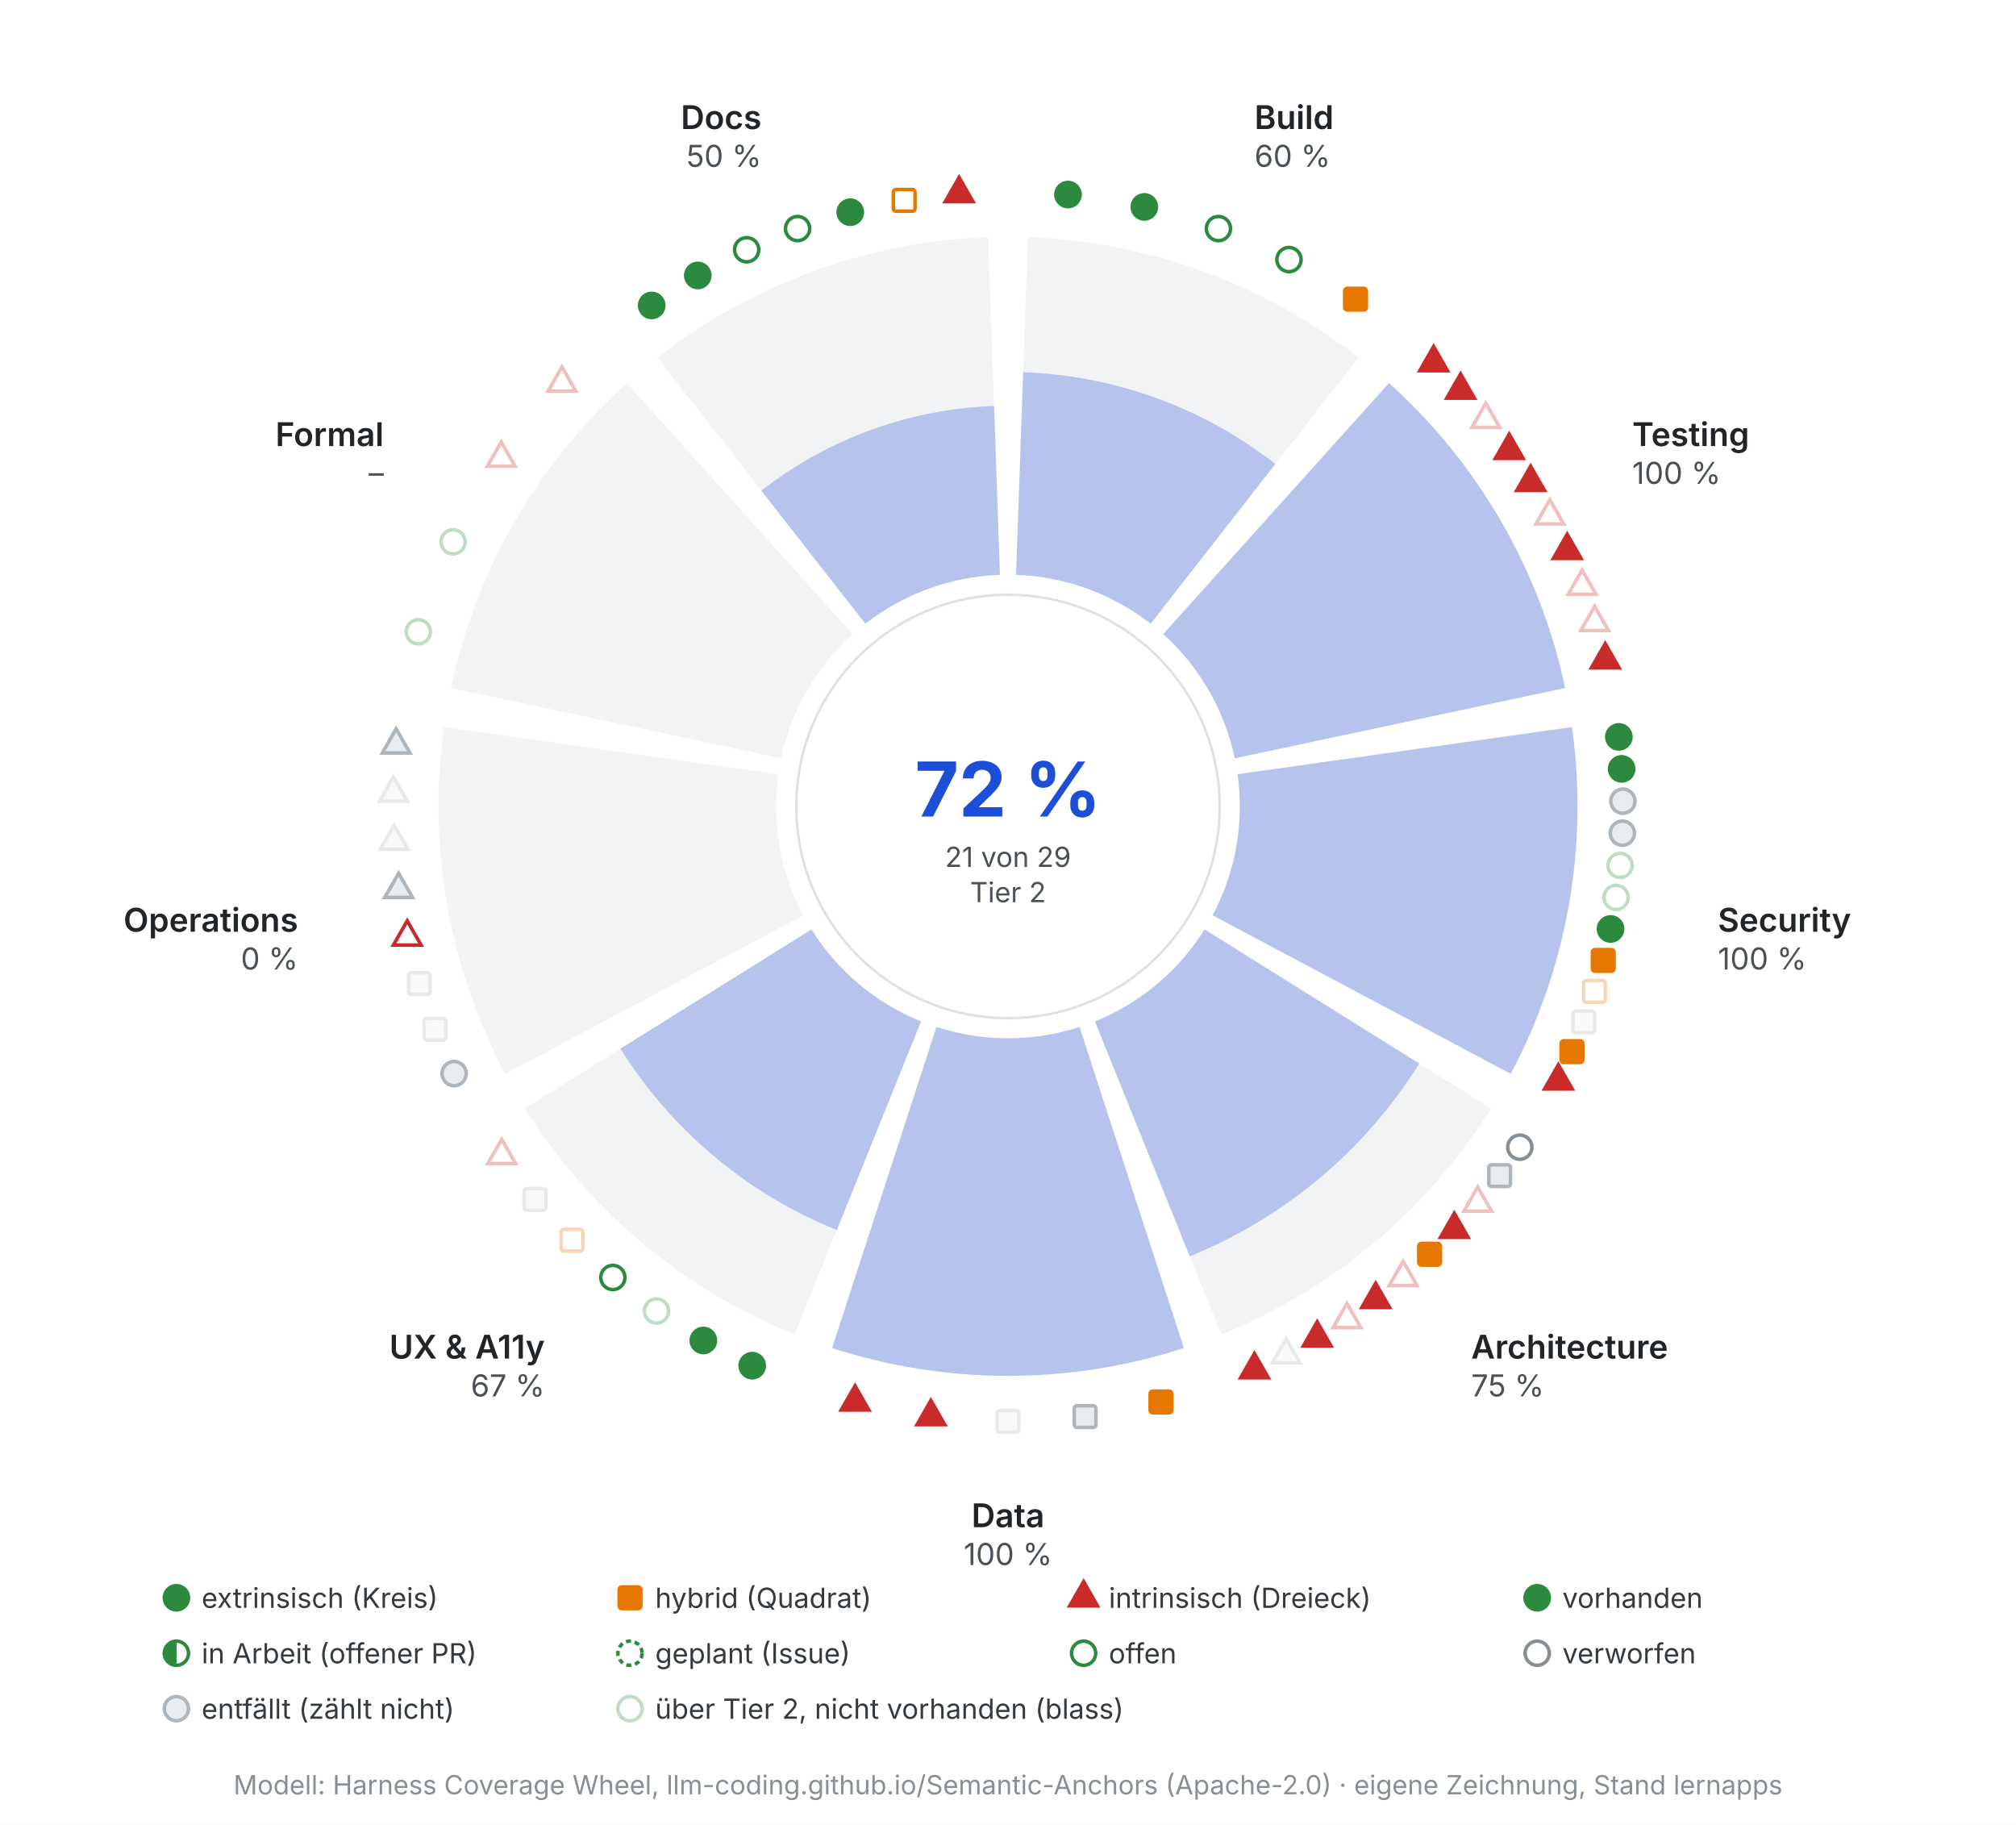
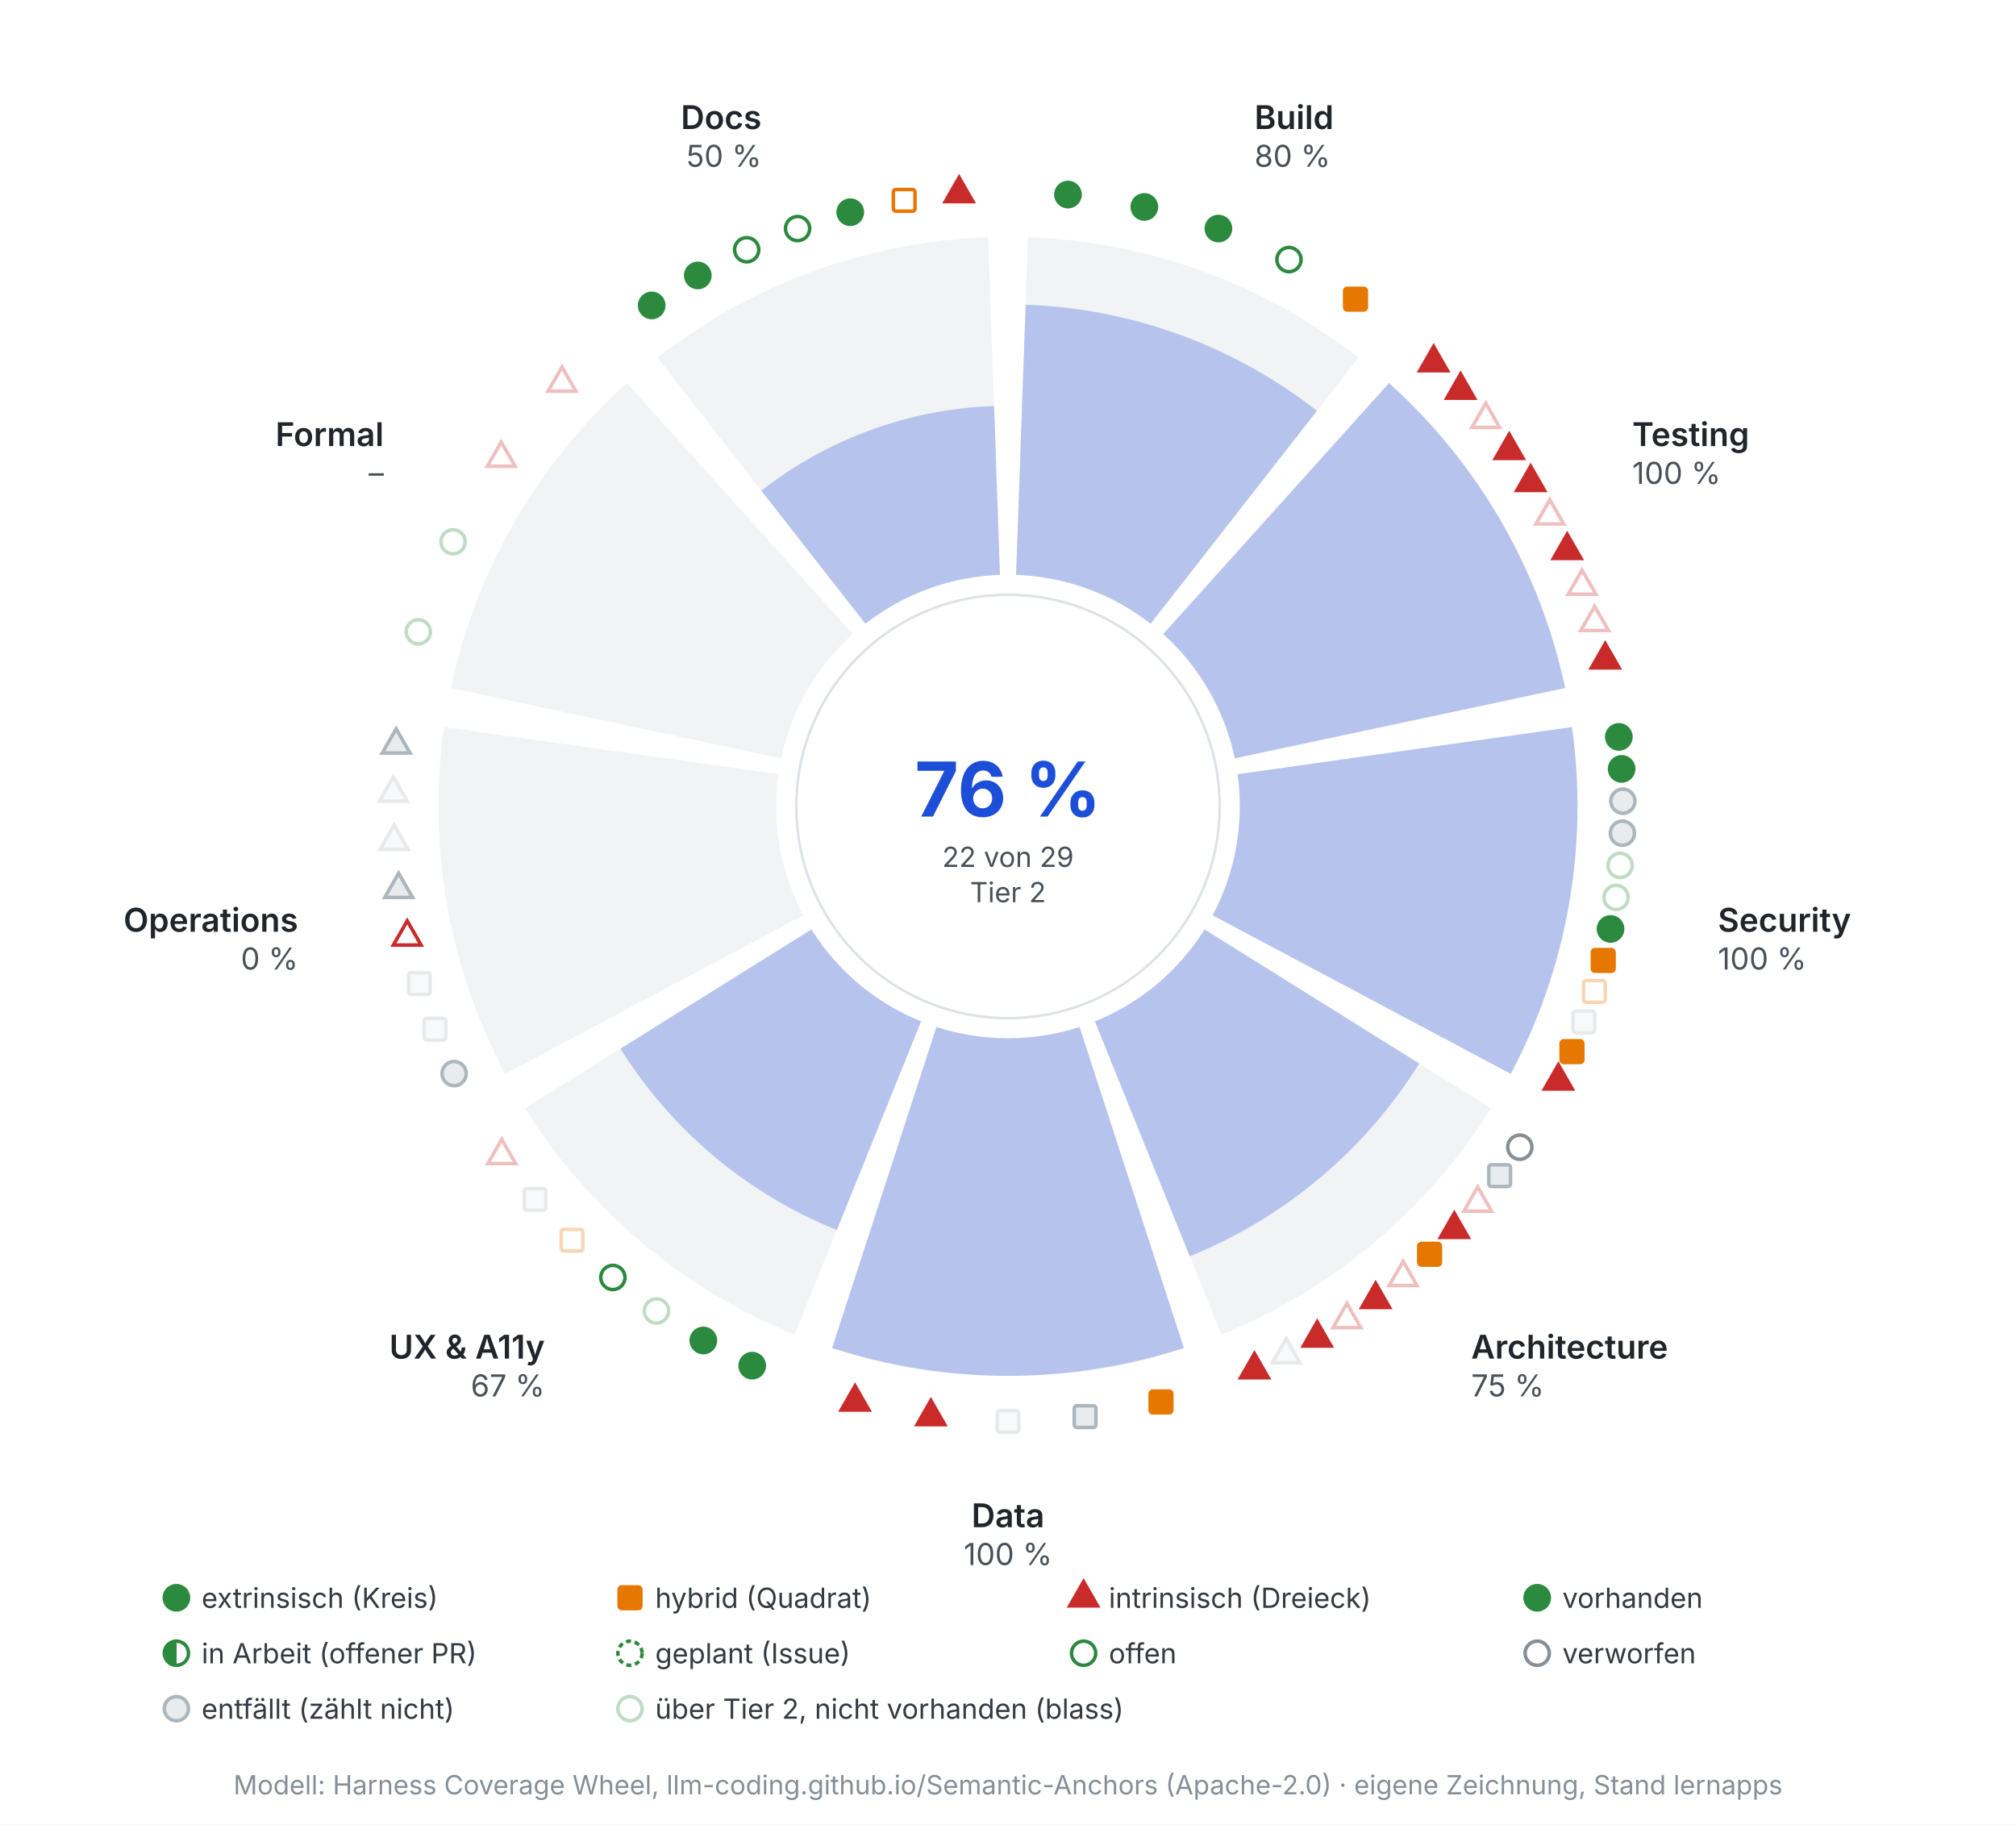
<svg xmlns="http://www.w3.org/2000/svg" viewBox="0 0 800 724" width="800" height="724" role="img" font-family="system-ui, -apple-system, 'Segoe UI', sans-serif">
  <defs>
    <linearGradient id="halb-G">
      <stop offset="50%" stop-color="#2b8a3e" />
      <stop offset="50%" stop-color="#fff" />
    </linearGradient>
    <linearGradient id="halb-A">
      <stop offset="50%" stop-color="#e67700" />
      <stop offset="50%" stop-color="#fff" />
    </linearGradient>
    <linearGradient id="halb-R">
      <stop offset="50%" stop-color="#c92a2a" />
      <stop offset="50%" stop-color="#fff" />
    </linearGradient>
  </defs>
  <rect width="800" height="724" fill="#fff" />
  <path d="M407.9 94.1 A226 226 0 0 1 539.1 141.9 L456.6 247.5 A92 92 0 0 0 403.2 228.1 Z" fill="#f1f3f5" />
-   <path d="M406 147.7 A172.4 172.4 0 0 1 506.1 184.1 L456.6 247.5 A92 92 0 0 0 403.2 228.1 Z" fill="#1d4ed8" fill-opacity="0.28" />
+   <path d="M407 120.9 A199.2 199.2 0 0 1 522.6 163 L456.6 247.5 A92 92 0 0 0 403.2 228.1 Z" fill="#1d4ed8" fill-opacity="0.28" />
  <circle cx="423.8" cy="77.2" r="4.8" fill="#2b8a3e" stroke="#2b8a3e" stroke-width="1.4" />
  <circle cx="454.1" cy="82.1" r="4.8" fill="#2b8a3e" stroke="#2b8a3e" stroke-width="1.4" />
-   <circle cx="483.5" cy="90.7" r="4.8" fill="#fff" stroke="#2b8a3e" stroke-width="1.4" />
+   <circle cx="483.5" cy="90.7" r="4.8" fill="#2b8a3e" stroke="#2b8a3e" stroke-width="1.4" />
  <circle cx="511.5" cy="103" r="4.8" fill="#fff" stroke="#2b8a3e" stroke-width="1.4" />
  <rect x="533.6" y="114.4" width="8.6" height="8.6" rx="1" fill="#e67700" stroke="#e67700" stroke-width="1.4" />
  <text x="497.8" y="51.2" text-anchor="start" font-size="13" font-weight="600" fill="#212529">Build</text>
-   <text x="497.8" y="66.2" text-anchor="start" font-size="12" fill="#495057">60 %</text>
+   <text x="497.8" y="66.2" text-anchor="start" font-size="12" fill="#495057">80 %</text>
  <path d="M551.2 152 A226 226 0 0 1 621.1 273 L490 300.9 A92 92 0 0 0 461.6 251.6 Z" fill="#f1f3f5" />
  <path d="M551.2 152 A226 226 0 0 1 621.1 273 L490 300.9 A92 92 0 0 0 461.6 251.6 Z" fill="#1d4ed8" fill-opacity="0.28" />
  <polygon points="568.9,137.5 574.4,147.1 563.4,147.1" fill="#c92a2a" stroke="#c92a2a" stroke-width="1.4" />
  <polygon points="579.6,148.4 585.1,158 574.1,158" fill="#c92a2a" stroke="#c92a2a" stroke-width="1.4" />
  <polygon points="589.6,160 595.1,169.6 584.1,169.6" fill="#fff" stroke="#c92a2a" stroke-width="1.4" opacity="0.3" />
  <polygon points="598.9,172.3 604.4,181.9 593.4,181.9" fill="#c92a2a" stroke="#c92a2a" stroke-width="1.4" />
  <polygon points="607.4,185 612.9,194.6 601.9,194.6" fill="#c92a2a" stroke="#c92a2a" stroke-width="1.4" />
  <polygon points="615,198.3 620.5,207.9 609.5,207.9" fill="#fff" stroke="#c92a2a" stroke-width="1.4" opacity="0.3" />
  <polygon points="621.9,212 627.4,221.6 616.4,221.6" fill="#c92a2a" stroke="#c92a2a" stroke-width="1.4" />
  <polygon points="627.8,226.2 633.3,235.8 622.3,235.8" fill="#fff" stroke="#c92a2a" stroke-width="1.4" opacity="0.3" />
  <polygon points="632.8,240.6 638.3,250.2 627.3,250.2" fill="#fff" stroke="#c92a2a" stroke-width="1.4" opacity="0.3" />
  <polygon points="637,255.4 642.5,265 631.5,265" fill="#c92a2a" stroke="#c92a2a" stroke-width="1.4" />
  <text x="647.7" y="177" text-anchor="start" font-size="13" font-weight="600" fill="#212529">Testing</text>
  <text x="647.7" y="192" text-anchor="start" font-size="12" fill="#495057">100 %</text>
  <path d="M623.8 288.5 A226 226 0 0 1 599.5 426.1 L481.2 363.2 A92 92 0 0 0 491.1 307.2 Z" fill="#f1f3f5" />
  <path d="M623.8 288.5 A226 226 0 0 1 599.5 426.1 L481.2 363.2 A92 92 0 0 0 491.1 307.2 Z" fill="#1d4ed8" fill-opacity="0.28" />
  <circle cx="642.4" cy="292.4" r="4.8" fill="#2b8a3e" stroke="#2b8a3e" stroke-width="1.4" />
  <circle cx="643.5" cy="305.1" r="4.8" fill="#2b8a3e" stroke="#2b8a3e" stroke-width="1.4" />
  <circle cx="644" cy="317.9" r="4.8" fill="#e9ecef" stroke="#adb5bd" stroke-width="1.4" />
  <circle cx="643.8" cy="330.6" r="4.8" fill="#e9ecef" stroke="#adb5bd" stroke-width="1.4" />
  <circle cx="642.9" cy="343.4" r="4.8" fill="#fff" stroke="#2b8a3e" stroke-width="1.4" opacity="0.3" />
  <circle cx="641.3" cy="356.1" r="4.8" fill="#fff" stroke="#2b8a3e" stroke-width="1.4" opacity="0.3" />
  <circle cx="639.1" cy="368.6" r="4.8" fill="#2b8a3e" stroke="#2b8a3e" stroke-width="1.4" />
  <rect x="631.9" y="376.8" width="8.6" height="8.6" rx="1" fill="#e67700" stroke="#e67700" stroke-width="1.4" />
  <rect x="628.4" y="389.1" width="8.6" height="8.6" rx="1" fill="#fff" stroke="#e67700" stroke-width="1.4" opacity="0.3" />
  <rect x="624.2" y="401.2" width="8.6" height="8.6" rx="1" fill="#e9ecef" stroke="#adb5bd" stroke-width="1.4" opacity="0.3" />
  <rect x="619.5" y="413" width="8.6" height="8.6" rx="1" fill="#e67700" stroke="#e67700" stroke-width="1.4" />
  <polygon points="618.4,422.5 623.9,432.1 612.9,432.1" fill="#c92a2a" stroke="#c92a2a" stroke-width="1.4" />
  <text x="681.7" y="369.7" text-anchor="start" font-size="13" font-weight="600" fill="#212529">Security</text>
  <text x="681.7" y="384.7" text-anchor="start" font-size="12" fill="#495057">100 %</text>
  <path d="M591.7 439.8 A226 226 0 0 1 484.7 529.5 L434.5 405.3 A92 92 0 0 0 478 368.8 Z" fill="#f1f3f5" />
  <path d="M563.2 422 A192.5 192.5 0 0 1 472.1 498.5 L434.5 405.3 A92 92 0 0 0 478 368.8 Z" fill="#1d4ed8" fill-opacity="0.28" />
  <circle cx="603.1" cy="455.2" r="4.8" fill="#fff" stroke="#868e96" stroke-width="1.4" />
  <rect x="590.8" y="462.2" width="8.6" height="8.6" rx="1" fill="#e9ecef" stroke="#adb5bd" stroke-width="1.4" />
  <polygon points="586.4,471 591.9,480.6 580.9,480.6" fill="#fff" stroke="#c92a2a" stroke-width="1.4" opacity="0.3" />
  <polygon points="577.1,481.4 582.6,491 571.6,491" fill="#c92a2a" stroke="#c92a2a" stroke-width="1.4" />
  <rect x="563" y="493.4" width="8.6" height="8.6" rx="1" fill="#e67700" stroke="#e67700" stroke-width="1.4" />
  <polygon points="556.8,500.5 562.3,510.1 551.3,510.1" fill="#fff" stroke="#c92a2a" stroke-width="1.4" opacity="0.3" />
  <polygon points="545.9,509.2 551.4,518.8 540.4,518.8" fill="#c92a2a" stroke="#c92a2a" stroke-width="1.4" />
  <polygon points="534.5,517.2 540,526.8 529,526.8" fill="#fff" stroke="#c92a2a" stroke-width="1.4" opacity="0.3" />
  <polygon points="522.7,524.5 528.2,534.1 517.2,534.1" fill="#c92a2a" stroke="#c92a2a" stroke-width="1.4" />
  <polygon points="510.4,531.2 515.9,540.8 504.9,540.8" fill="#e9ecef" stroke="#adb5bd" stroke-width="1.4" opacity="0.3" />
  <polygon points="497.8,537.1 503.3,546.7 492.3,546.7" fill="#c92a2a" stroke="#c92a2a" stroke-width="1.4" />
  <text x="583.8" y="539.1" text-anchor="start" font-size="13" font-weight="600" fill="#212529">Architecture</text>
  <text x="583.8" y="554.1" text-anchor="start" font-size="12" fill="#495057">75 %</text>
  <path d="M469.8 534.9 A226 226 0 0 1 330.2 534.9 L371.6 407.5 A92 92 0 0 0 428.4 407.5 Z" fill="#f1f3f5" />
  <path d="M469.8 534.9 A226 226 0 0 1 330.2 534.9 L371.6 407.5 A92 92 0 0 0 428.4 407.5 Z" fill="#1d4ed8" fill-opacity="0.28" />
  <rect x="456.4" y="552" width="8.6" height="8.6" rx="1" fill="#e67700" stroke="#e67700" stroke-width="1.4" />
  <rect x="426.3" y="557.8" width="8.6" height="8.6" rx="1" fill="#e9ecef" stroke="#adb5bd" stroke-width="1.4" />
  <rect x="395.7" y="559.7" width="8.6" height="8.6" rx="1" fill="#e9ecef" stroke="#adb5bd" stroke-width="1.4" opacity="0.3" />
  <polygon points="369.4,555.7 374.9,565.3 363.9,565.3" fill="#c92a2a" stroke="#c92a2a" stroke-width="1.4" />
  <polygon points="339.3,549.9 344.8,559.5 333.8,559.5" fill="#c92a2a" stroke="#c92a2a" stroke-width="1.4" />
  <text x="400" y="606" text-anchor="middle" font-size="13" font-weight="600" fill="#212529">Data</text>
  <text x="400" y="621" text-anchor="middle" font-size="12" fill="#495057">100 %</text>
  <path d="M315.3 529.5 A226 226 0 0 1 208.3 439.8 L322 368.8 A92 92 0 0 0 365.5 405.3 Z" fill="#f1f3f5" />
  <path d="M332.1 488.1 A181.333 181.333 0 0 1 246.2 416.1 L322 368.8 A92 92 0 0 0 365.5 405.3 Z" fill="#1d4ed8" fill-opacity="0.28" />
  <circle cx="298.5" cy="541.9" r="4.8" fill="#2b8a3e" stroke="#2b8a3e" stroke-width="1.4" />
  <circle cx="279.1" cy="531.9" r="4.8" fill="#2b8a3e" stroke="#2b8a3e" stroke-width="1.4" />
  <circle cx="260.5" cy="520.2" r="4.8" fill="#fff" stroke="#2b8a3e" stroke-width="1.4" opacity="0.3" />
  <circle cx="243.2" cy="506.9" r="4.8" fill="#fff" stroke="#2b8a3e" stroke-width="1.4" />
  <rect x="222.7" y="487.8" width="8.6" height="8.6" rx="1" fill="#fff" stroke="#e67700" stroke-width="1.4" opacity="0.3" />
  <rect x="208" y="471.6" width="8.6" height="8.6" rx="1" fill="#e9ecef" stroke="#adb5bd" stroke-width="1.4" opacity="0.3" />
  <polygon points="199.1,452.1 204.6,461.7 193.6,461.7" fill="#fff" stroke="#c92a2a" stroke-width="1.4" opacity="0.3" />
  <text x="216.2" y="539.1" text-anchor="end" font-size="13" font-weight="600" fill="#212529">UX &amp; A11y</text>
  <text x="216.2" y="554.1" text-anchor="end" font-size="12" fill="#495057">67 %</text>
  <path d="M200.5 426.1 A226 226 0 0 1 176.2 288.5 L308.9 307.2 A92 92 0 0 0 318.8 363.2 Z" fill="#f1f3f5" />
  <circle cx="180.2" cy="426" r="4.8" fill="#e9ecef" stroke="#adb5bd" stroke-width="1.4" />
  <rect x="168.3" y="404.1" width="8.6" height="8.6" rx="1" fill="#e9ecef" stroke="#adb5bd" stroke-width="1.4" opacity="0.3" />
  <rect x="162.1" y="386" width="8.6" height="8.6" rx="1" fill="#e9ecef" stroke="#adb5bd" stroke-width="1.4" opacity="0.3" />
  <polygon points="161.6,365.4 167.1,375 156.1,375" fill="#fff" stroke="#c92a2a" stroke-width="1.4" />
  <polygon points="158.2,346.5 163.7,356.1 152.7,356.1" fill="#e9ecef" stroke="#adb5bd" stroke-width="1.4" />
  <polygon points="156.4,327.4 161.9,337 150.9,337" fill="#e9ecef" stroke="#adb5bd" stroke-width="1.4" opacity="0.3" />
  <polygon points="156.1,308.3 161.6,317.9 150.6,317.9" fill="#e9ecef" stroke="#adb5bd" stroke-width="1.4" opacity="0.3" />
  <polygon points="157.2,289.2 162.7,298.8 151.7,298.8" fill="#e9ecef" stroke="#adb5bd" stroke-width="1.4" />
  <text x="118.3" y="369.7" text-anchor="end" font-size="13" font-weight="600" fill="#212529">Operations</text>
  <text x="118.3" y="384.7" text-anchor="end" font-size="12" fill="#495057">0 %</text>
  <path d="M178.9 273 A226 226 0 0 1 248.8 152 L338.4 251.6 A92 92 0 0 0 310 300.9 Z" fill="#f1f3f5" />
  <circle cx="166" cy="250.7" r="4.8" fill="#fff" stroke="#2b8a3e" stroke-width="1.4" opacity="0.3" />
  <circle cx="179.8" cy="215" r="4.8" fill="#fff" stroke="#2b8a3e" stroke-width="1.4" opacity="0.3" />
  <polygon points="198.9,175.4 204.4,185 193.4,185" fill="#fff" stroke="#c92a2a" stroke-width="1.4" opacity="0.3" />
  <polygon points="223,145.6 228.5,155.2 217.5,155.2" fill="#fff" stroke="#c92a2a" stroke-width="1.4" opacity="0.3" />
  <text x="152.3" y="177" text-anchor="end" font-size="13" font-weight="600" fill="#212529">Formal</text>
  <text x="152.3" y="192" text-anchor="end" font-size="12" fill="#495057">–</text>
  <path d="M260.9 141.9 A226 226 0 0 1 392.1 94.1 L396.8 228.1 A92 92 0 0 0 343.4 247.5 Z" fill="#f1f3f5" />
  <path d="M302.1 194.7 A159 159 0 0 1 394.5 161.1 L396.8 228.1 A92 92 0 0 0 343.4 247.5 Z" fill="#1d4ed8" fill-opacity="0.28" />
  <circle cx="258.6" cy="121.2" r="4.8" fill="#2b8a3e" stroke="#2b8a3e" stroke-width="1.4" />
  <circle cx="276.9" cy="109.3" r="4.8" fill="#2b8a3e" stroke="#2b8a3e" stroke-width="1.4" />
  <circle cx="296.3" cy="99.1" r="4.8" fill="#fff" stroke="#2b8a3e" stroke-width="1.4" />
  <circle cx="316.5" cy="90.7" r="4.8" fill="#fff" stroke="#2b8a3e" stroke-width="1.4" />
  <circle cx="337.4" cy="84.2" r="4.8" fill="#2b8a3e" stroke="#2b8a3e" stroke-width="1.4" />
  <rect x="354.5" y="75.2" width="8.6" height="8.6" rx="1" fill="#fff" stroke="#e67700" stroke-width="1.4" />
  <polygon points="380.6,70.4 386.1,80 375.1,80" fill="#c92a2a" stroke="#c92a2a" stroke-width="1.4" />
  <text x="302.2" y="51.2" text-anchor="end" font-size="13" font-weight="600" fill="#212529">Docs</text>
  <text x="302.2" y="66.2" text-anchor="end" font-size="12" fill="#495057">50 %</text>
  <circle cx="400" cy="320" r="84" fill="#fff" stroke="#dee2e6" />
-   <text x="400" y="324" text-anchor="middle" font-size="30" font-weight="700" fill="#1d4ed8">72 %</text>
-   <text x="400" y="344" text-anchor="middle" font-size="11" fill="#495057">21 von 29</text>
+   <text x="400" y="324" text-anchor="middle" font-size="30" font-weight="700" fill="#1d4ed8">76 %</text>
+   <text x="400" y="344" text-anchor="middle" font-size="11" fill="#495057">22 von 29</text>
  <text x="400" y="358" text-anchor="middle" font-size="11" fill="#495057">Tier 2</text>
  <circle cx="70" cy="634" r="4.8" fill="#2b8a3e" stroke="#2b8a3e" stroke-width="1.4" />
  <text x="80" y="638" font-size="11" fill="#343a40">extrinsisch (Kreis)</text>
  <rect x="245.7" y="629.7" width="8.6" height="8.6" rx="1" fill="#e67700" stroke="#e67700" stroke-width="1.4" />
  <text x="260" y="638" font-size="11" fill="#343a40">hybrid (Quadrat)</text>
  <polygon points="430,627.6 435.5,637.2 424.5,637.2" fill="#c92a2a" stroke="#c92a2a" stroke-width="1.4" />
  <text x="440" y="638" font-size="11" fill="#343a40">intrinsisch (Dreieck)</text>
  <circle cx="610" cy="634" r="4.8" fill="#2b8a3e" stroke="#2b8a3e" stroke-width="1.4" />
  <text x="620" y="638" font-size="11" fill="#343a40">vorhanden</text>
  <circle cx="70" cy="656" r="4.8" fill="url(#halb-G)" stroke="#2b8a3e" stroke-width="1.4" />
  <text x="80" y="660" font-size="11" fill="#343a40">in Arbeit (offener PR)</text>
  <circle cx="250" cy="656" r="4.8" fill="#fff" stroke="#2b8a3e" stroke-dasharray="2 1.5" stroke-width="1.4" />
  <text x="260" y="660" font-size="11" fill="#343a40">geplant (Issue)</text>
  <circle cx="430" cy="656" r="4.8" fill="#fff" stroke="#2b8a3e" stroke-width="1.4" />
  <text x="440" y="660" font-size="11" fill="#343a40">offen</text>
  <circle cx="610" cy="656" r="4.8" fill="#fff" stroke="#868e96" stroke-width="1.4" />
  <text x="620" y="660" font-size="11" fill="#343a40">verworfen</text>
  <circle cx="70" cy="678" r="4.8" fill="#e9ecef" stroke="#adb5bd" stroke-width="1.4" />
  <text x="80" y="682" font-size="11" fill="#343a40">entfällt (zählt nicht)</text>
  <circle cx="250" cy="678" r="4.8" fill="#fff" stroke="#2b8a3e" stroke-width="1.4" opacity="0.3" />
  <text x="260" y="682" font-size="11" fill="#343a40">über Tier 2, nicht vorhanden (blass)</text>
  <text x="400" y="712" text-anchor="middle" font-size="10.5" fill="#868e96">Modell: Harness Coverage Wheel, llm-coding.github.io/Semantic-Anchors (Apache-2.0) · eigene Zeichnung, Stand lernapps</text>
</svg>
